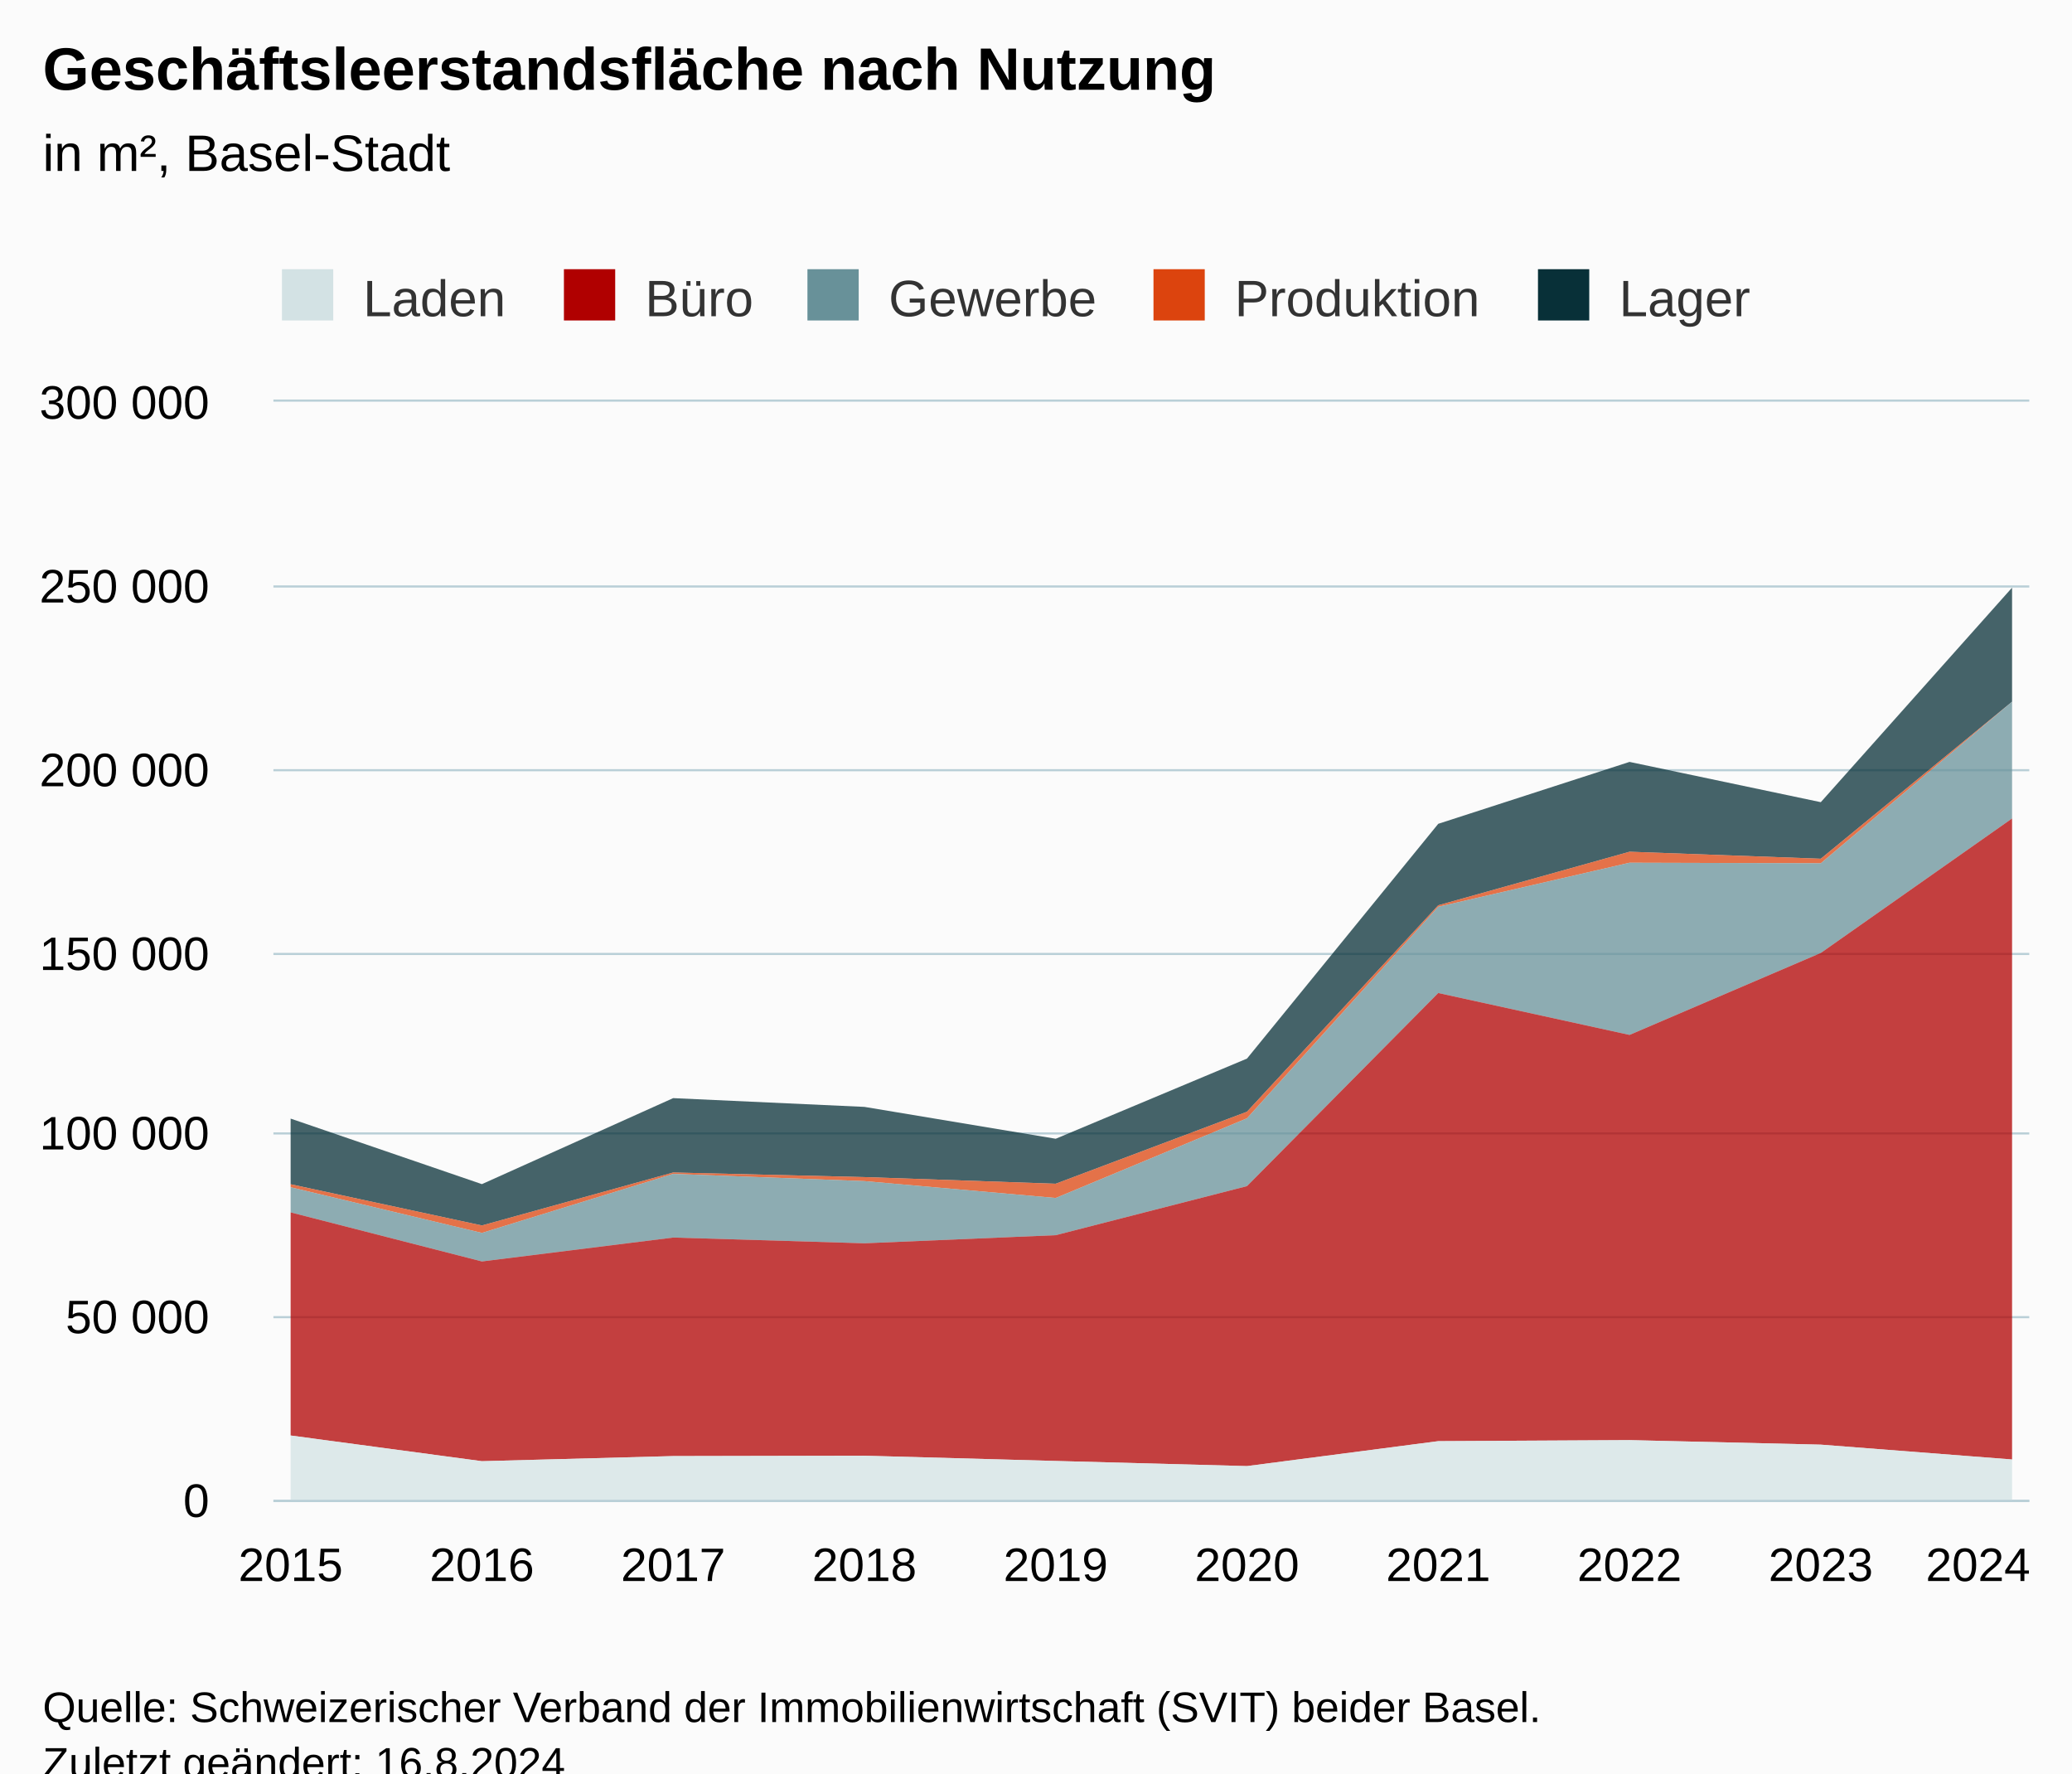
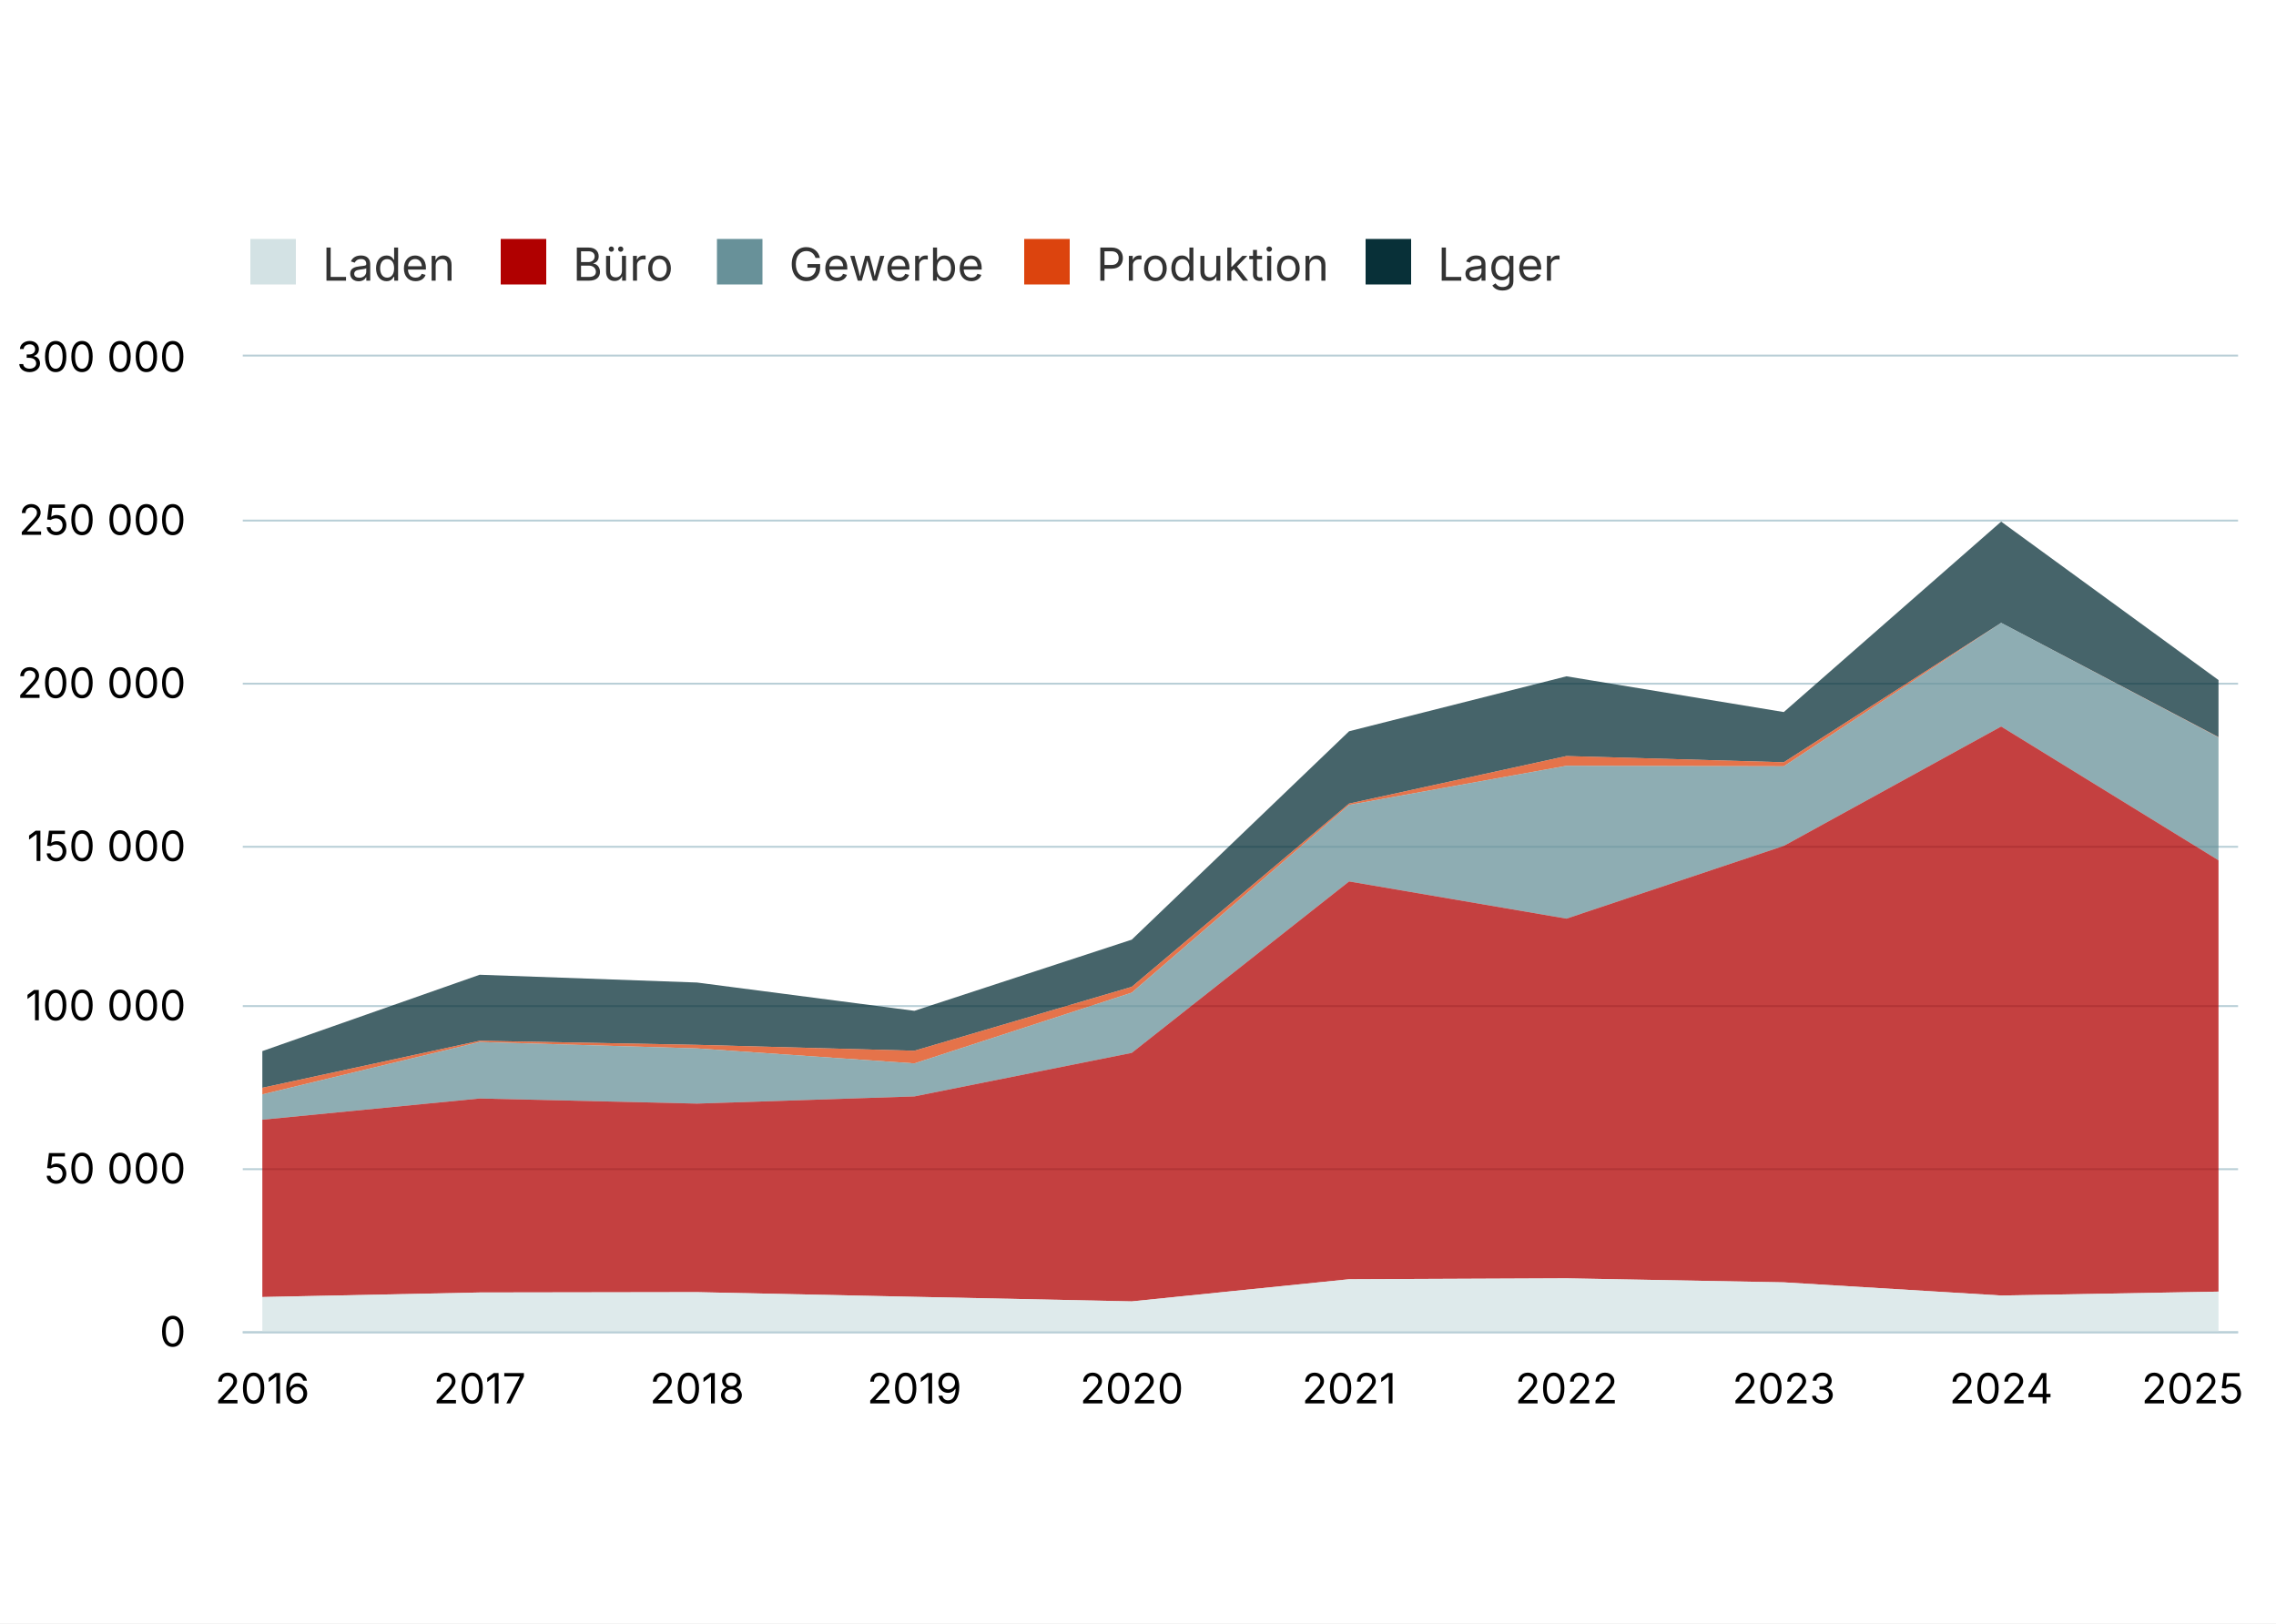
- <svg xmlns="http://www.w3.org/2000/svg" version="1.1" class="highcharts-root" style="font-family:Arial;font-size:12px;" viewBox="0 0 485 415">
+ <svg xmlns="http://www.w3.org/2000/svg" version="1.1" class="highcharts-root" style="font-family:Inter,Helvetica Neue,Helvetica,Arial,sans-serif;font-size:12px;" width="600" height="428">
  <defs>
-     <clipPath id="highcharts-zns221y-57-">
-       <rect x="0" y="0" width="411" height="257" fill="none" />
+     <clipPath id="highcharts-zsv3dzn-57-">
+       <rect x="0" y="0" width="526" height="257" fill="none" />
    </clipPath>
-     <clipPath id="highcharts-zns221y-68-">
-       <rect x="0" y="0" width="411" height="257" fill="none" />
+     <clipPath id="highcharts-zsv3dzn-68-">
+       <rect x="0" y="0" width="526" height="257" fill="none" />
    </clipPath>
-     <clipPath id="highcharts-zns221y-109-">
-       <rect x="64" y="94" width="411" height="257" fill="none" />
+     <clipPath id="highcharts-zsv3dzn-109-">
+       <rect x="64" y="94" width="526" height="257" fill="none" />
    </clipPath>
  </defs>
-   <rect fill="#fbfbfb" class="highcharts-background" x="0" y="0" width="485" height="428" rx="0" ry="0" />
-   <rect fill="none" class="highcharts-plot-background" x="64" y="94" width="411" height="257" />
+   <rect fill="#ffffff" class="highcharts-background" x="0" y="0" width="600" height="428" rx="0" ry="0" />
+   <rect fill="none" class="highcharts-plot-background" x="64" y="94" width="526" height="257" />
  <g class="highcharts-pane-group" data-z-index="0" />
  <g class="highcharts-grid highcharts-xaxis-grid" data-z-index="1">
-     <path fill="none" data-z-index="1" class="highcharts-grid-line" d="M 67.5 94 L 67.5 351" opacity="1" />
-     <path fill="none" data-z-index="1" class="highcharts-grid-line" d="M 112.5 94 L 112.5 351" opacity="1" />
-     <path fill="none" data-z-index="1" class="highcharts-grid-line" d="M 157.5 94 L 157.5 351" opacity="1" />
-     <path fill="none" data-z-index="1" class="highcharts-grid-line" d="M 201.5 94 L 201.5 351" opacity="1" />
-     <path fill="none" data-z-index="1" class="highcharts-grid-line" d="M 246.5 94 L 246.5 351" opacity="1" />
-     <path fill="none" data-z-index="1" class="highcharts-grid-line" d="M 291.5 94 L 291.5 351" opacity="1" />
-     <path fill="none" data-z-index="1" class="highcharts-grid-line" d="M 336.5 94 L 336.5 351" opacity="1" />
-     <path fill="none" data-z-index="1" class="highcharts-grid-line" d="M 380.5 94 L 380.5 351" opacity="1" />
-     <path fill="none" data-z-index="1" class="highcharts-grid-line" d="M 425.5 94 L 425.5 351" opacity="1" />
-     <path fill="none" data-z-index="1" class="highcharts-grid-line" d="M 470.5 94 L 470.5 351" opacity="1" />
+     <path fill="none" data-z-index="1" class="highcharts-grid-line" d="M 68.5 94 L 68.5 351" opacity="1" />
+     <path fill="none" data-z-index="1" class="highcharts-grid-line" d="M 125.5 94 L 125.5 351" opacity="1" />
+     <path fill="none" data-z-index="1" class="highcharts-grid-line" d="M 183.5 94 L 183.5 351" opacity="1" />
+     <path fill="none" data-z-index="1" class="highcharts-grid-line" d="M 240.5 94 L 240.5 351" opacity="1" />
+     <path fill="none" data-z-index="1" class="highcharts-grid-line" d="M 297.5 94 L 297.5 351" opacity="1" />
+     <path fill="none" data-z-index="1" class="highcharts-grid-line" d="M 355.5 94 L 355.5 351" opacity="1" />
+     <path fill="none" data-z-index="1" class="highcharts-grid-line" d="M 412.5 94 L 412.5 351" opacity="1" />
+     <path fill="none" data-z-index="1" class="highcharts-grid-line" d="M 469.5 94 L 469.5 351" opacity="1" />
+     <path fill="none" data-z-index="1" class="highcharts-grid-line" d="M 527.5 94 L 527.5 351" opacity="1" />
+     <path fill="none" data-z-index="1" class="highcharts-grid-line" d="M 584.5 94 L 584.5 351" opacity="1" />
  </g>
  <g class="highcharts-grid highcharts-yaxis-grid" data-z-index="1">
-     <path fill="none" stroke="#B9CFD7" stroke-width="0.5" data-z-index="1" class="highcharts-grid-line" d="M 64 351.25 L 475 351.25" opacity="1" />
-     <path fill="none" stroke="#B9CFD7" stroke-width="0.5" data-z-index="1" class="highcharts-grid-line" d="M 64 308.25 L 475 308.25" opacity="1" />
-     <path fill="none" stroke="#B9CFD7" stroke-width="0.5" data-z-index="1" class="highcharts-grid-line" d="M 64 265.25 L 475 265.25" opacity="1" />
-     <path fill="none" stroke="#B9CFD7" stroke-width="0.5" data-z-index="1" class="highcharts-grid-line" d="M 64 223.25 L 475 223.25" opacity="1" />
-     <path fill="none" stroke="#B9CFD7" stroke-width="0.5" data-z-index="1" class="highcharts-grid-line" d="M 64 180.25 L 475 180.25" opacity="1" />
-     <path fill="none" stroke="#B9CFD7" stroke-width="0.5" data-z-index="1" class="highcharts-grid-line" d="M 64 137.25 L 475 137.25" opacity="1" />
-     <path fill="none" stroke="#B9CFD7" stroke-width="0.5" data-z-index="1" class="highcharts-grid-line" d="M 64 93.75 L 475 93.75" opacity="1" />
+     <path fill="none" stroke="#B9CFD7" stroke-width="0.5" data-z-index="1" class="highcharts-grid-line" d="M 64 351.25 L 590 351.25" opacity="1" />
+     <path fill="none" stroke="#B9CFD7" stroke-width="0.5" data-z-index="1" class="highcharts-grid-line" d="M 64 308.25 L 590 308.25" opacity="1" />
+     <path fill="none" stroke="#B9CFD7" stroke-width="0.5" data-z-index="1" class="highcharts-grid-line" d="M 64 265.25 L 590 265.25" opacity="1" />
+     <path fill="none" stroke="#B9CFD7" stroke-width="0.5" data-z-index="1" class="highcharts-grid-line" d="M 64 223.25 L 590 223.25" opacity="1" />
+     <path fill="none" stroke="#B9CFD7" stroke-width="0.5" data-z-index="1" class="highcharts-grid-line" d="M 64 180.25 L 590 180.25" opacity="1" />
+     <path fill="none" stroke="#B9CFD7" stroke-width="0.5" data-z-index="1" class="highcharts-grid-line" d="M 64 137.25 L 590 137.25" opacity="1" />
+     <path fill="none" stroke="#B9CFD7" stroke-width="0.5" data-z-index="1" class="highcharts-grid-line" d="M 64 93.75 L 590 93.75" opacity="1" />
  </g>
-   <rect fill="none" class="highcharts-plot-border" data-z-index="1" x="64" y="94" width="411" height="257" />
+   <rect fill="none" class="highcharts-plot-border" data-z-index="1" x="64" y="94" width="526" height="257" />
  <g class="highcharts-axis highcharts-xaxis" data-z-index="2">
-     <path fill="none" class="highcharts-axis-line" stroke="#B9CFD7" stroke-width="0.5" data-z-index="7" d="M 64 351.25 L 475 351.25" />
+     <path fill="none" class="highcharts-axis-line" stroke="#B9CFD7" stroke-width="0.5" data-z-index="7" d="M 64 351.25 L 590 351.25" />
  </g>
  <g class="highcharts-axis highcharts-yaxis" data-z-index="2">
    <path fill="none" class="highcharts-axis-line" data-z-index="7" d="M 64 94 L 64 351" />
  </g>
  <g class="highcharts-series-group" data-z-index="3">
-     <g class="highcharts-series highcharts-series-0 highcharts-area-series" data-z-index="0.1" opacity="1" transform="translate(64,94) scale(1 1)" clip-path="url(#highcharts-zns221y-68-)">
-       <path fill="rgb(8,48,56)" fill-opacity="0.75" d="M 4.029 167.782 L 48.801 183.118 L 93.572 162.989 L 138.343 165.039 L 183.114 172.496 L 227.886 153.735 L 272.657 98.792 L 317.428 84.305 L 362.199 93.73 L 406.971 43.524 L 406.971 70.214 L 362.199 106.965 L 317.428 105.33 L 272.657 117.859 L 227.886 166.174 L 183.114 183.022 L 138.343 181.469 L 93.572 180.394 L 48.801 192.791 L 4.029 183.142" class="highcharts-area" data-z-index="0" />
-       <path fill="none" d="M 4.029 167.782 L 48.801 183.118 L 93.572 162.989 L 138.343 165.039 L 183.114 172.496 L 227.886 153.735 L 272.657 98.792 L 317.428 84.305 L 362.199 93.73 L 406.971 43.524" class="highcharts-graph" data-z-index="1" stroke-linejoin="round" stroke-linecap="round" />
+     <g class="highcharts-series highcharts-series-0 highcharts-area-series" data-z-index="0.1" opacity="1" transform="translate(64,94) scale(1 1)" clip-path="url(#highcharts-zsv3dzn-68-)">
+       <path fill="rgb(8,48,56)" fill-opacity="0.75" d="M 5.157 183.118 L 62.455 162.989 L 119.754 165.039 L 177.052 172.496 L 234.351 153.735 L 291.649 98.792 L 348.948 84.305 L 406.246 93.73 L 463.545 43.524 L 520.843 85.291 L 520.843 100.344 L 463.545 70.214 L 406.246 106.965 L 348.948 105.33 L 291.649 117.859 L 234.351 166.174 L 177.052 183.022 L 119.754 181.469 L 62.455 180.394 L 5.157 192.791" class="highcharts-area" data-z-index="0" />
+       <path fill="none" d="M 5.157 183.118 L 62.455 162.989 L 119.754 165.039 L 177.052 172.496 L 234.351 153.735 L 291.649 98.792 L 348.948 84.305 L 406.246 93.73 L 463.545 43.524 L 520.843 85.291" class="highcharts-graph" data-z-index="1" stroke-linejoin="round" stroke-linecap="round" />
    </g>
    <g class="highcharts-markers highcharts-series-0 highcharts-area-series" data-z-index="0.1" opacity="1" transform="translate(64,94) scale(1 1)" clip-path="none" />
-     <g class="highcharts-series highcharts-series-1 highcharts-area-series" data-z-index="0.1" opacity="1" transform="translate(64,94) scale(1 1)" clip-path="url(#highcharts-zns221y-68-)">
-       <path fill="rgb(220,68,14)" fill-opacity="0.75" d="M 4.029 183.142 L 48.801 192.791 L 93.572 180.394 L 138.343 181.469 L 183.114 183.022 L 227.886 166.174 L 272.657 117.859 L 317.428 105.33 L 362.199 106.965 L 406.971 70.214 L 406.971 70.214 L 362.199 108.029 L 317.428 107.9 L 272.657 118.211 L 227.886 167.708 L 183.114 186.36 L 138.343 182.409 L 93.572 180.72 L 48.801 194.534 L 4.029 183.846" class="highcharts-area" data-z-index="0" />
-       <path fill="none" d="M 4.029 183.142 L 48.801 192.791 L 93.572 180.394 L 138.343 181.469 L 183.114 183.022 L 227.886 166.174 L 272.657 117.859 L 317.428 105.33 L 362.199 106.965 L 406.971 70.214" class="highcharts-graph" data-z-index="1" stroke-linejoin="round" stroke-linecap="round" />
+     <g class="highcharts-series highcharts-series-1 highcharts-area-series" data-z-index="0.1" opacity="1" transform="translate(64,94) scale(1 1)" clip-path="url(#highcharts-zsv3dzn-68-)">
+       <path fill="rgb(220,68,14)" fill-opacity="0.75" d="M 5.157 192.791 L 62.455 180.394 L 119.754 181.469 L 177.052 183.022 L 234.351 166.174 L 291.649 117.859 L 348.948 105.33 L 406.246 106.965 L 463.545 70.214 L 520.843 100.344 L 520.843 100.43 L 463.545 70.214 L 406.246 108.029 L 348.948 107.9 L 291.649 118.211 L 234.351 167.708 L 177.052 186.36 L 119.754 182.409 L 62.455 180.72 L 5.157 194.534" class="highcharts-area" data-z-index="0" />
+       <path fill="none" d="M 5.157 192.791 L 62.455 180.394 L 119.754 181.469 L 177.052 183.022 L 234.351 166.174 L 291.649 117.859 L 348.948 105.33 L 406.246 106.965 L 463.545 70.214 L 520.843 100.344" class="highcharts-graph" data-z-index="1" stroke-linejoin="round" stroke-linecap="round" />
    </g>
    <g class="highcharts-markers highcharts-series-1 highcharts-area-series" data-z-index="0.1" opacity="1" transform="translate(64,94) scale(1 1)" clip-path="none" />
-     <g class="highcharts-series highcharts-series-2 highcharts-area-series" data-z-index="0.1" opacity="1" transform="translate(64,94) scale(1 1)" clip-path="url(#highcharts-zns221y-68-)">
-       <path fill="rgb(104,145,153)" fill-opacity="0.75" d="M 4.029 183.846 L 48.801 194.534 L 93.572 180.72 L 138.343 182.409 L 183.114 186.36 L 227.886 167.708 L 272.657 118.211 L 317.428 107.9 L 362.199 108.029 L 406.971 70.214 L 406.971 97.544 L 362.199 129.016 L 317.428 148.196 L 272.657 138.39 L 227.886 183.584 L 183.114 195.065 L 138.343 196.961 L 93.572 195.616 L 48.801 201.21 L 4.029 189.728" class="highcharts-area" data-z-index="0" />
-       <path fill="none" d="M 4.029 183.846 L 48.801 194.534 L 93.572 180.72 L 138.343 182.409 L 183.114 186.36 L 227.886 167.708 L 272.657 118.211 L 317.428 107.9 L 362.199 108.029 L 406.971 70.214" class="highcharts-graph" data-z-index="1" stroke-linejoin="round" stroke-linecap="round" />
+     <g class="highcharts-series highcharts-series-2 highcharts-area-series" data-z-index="0.1" opacity="1" transform="translate(64,94) scale(1 1)" clip-path="url(#highcharts-zsv3dzn-68-)">
+       <path fill="rgb(104,145,153)" fill-opacity="0.75" d="M 5.157 194.534 L 62.455 180.72 L 119.754 182.409 L 177.052 186.36 L 234.351 167.708 L 291.649 118.211 L 348.948 107.9 L 406.246 108.029 L 463.545 70.214 L 520.843 100.43 L 520.843 132.815 L 463.545 97.544 L 406.246 129.016 L 348.948 148.196 L 291.649 138.39 L 234.351 183.584 L 177.052 195.065 L 119.754 196.961 L 62.455 195.616 L 5.157 201.21" class="highcharts-area" data-z-index="0" />
+       <path fill="none" d="M 5.157 194.534 L 62.455 180.72 L 119.754 182.409 L 177.052 186.36 L 234.351 167.708 L 291.649 118.211 L 348.948 107.9 L 406.246 108.029 L 463.545 70.214 L 520.843 100.43" class="highcharts-graph" data-z-index="1" stroke-linejoin="round" stroke-linecap="round" />
    </g>
    <g class="highcharts-markers highcharts-series-2 highcharts-area-series" data-z-index="0.1" opacity="1" transform="translate(64,94) scale(1 1)" clip-path="none" />
-     <g class="highcharts-series highcharts-series-3 highcharts-area-series" data-z-index="0.1" opacity="1" transform="translate(64,94) scale(1 1)" clip-path="url(#highcharts-zns221y-68-)">
-       <path fill="rgb(176,0,0)" fill-opacity="0.75" d="M 4.029 189.728 L 48.801 201.21 L 93.572 195.616 L 138.343 196.961 L 183.114 195.065 L 227.886 183.584 L 272.657 138.39 L 317.428 148.196 L 362.199 129.016 L 406.971 97.544 L 406.971 247.554 L 362.199 244.081 L 317.428 243.022 L 272.657 243.265 L 227.886 249.102 L 183.114 247.899 L 138.343 246.669 L 93.572 246.758 L 48.801 247.954 L 4.029 241.943" class="highcharts-area" data-z-index="0" />
-       <path fill="none" d="M 4.029 189.728 L 48.801 201.21 L 93.572 195.616 L 138.343 196.961 L 183.114 195.065 L 227.886 183.584 L 272.657 138.39 L 317.428 148.196 L 362.199 129.016 L 406.971 97.544" class="highcharts-graph" data-z-index="1" stroke-linejoin="round" stroke-linecap="round" />
+     <g class="highcharts-series highcharts-series-3 highcharts-area-series" data-z-index="0.1" opacity="1" transform="translate(64,94) scale(1 1)" clip-path="url(#highcharts-zsv3dzn-68-)">
+       <path fill="rgb(176,0,0)" fill-opacity="0.75" d="M 5.157 201.21 L 62.455 195.616 L 119.754 196.961 L 177.052 195.065 L 234.351 183.584 L 291.649 138.39 L 348.948 148.196 L 406.246 129.016 L 463.545 97.544 L 520.843 132.815 L 520.843 246.529 L 463.545 247.554 L 406.246 244.081 L 348.948 243.022 L 291.649 243.265 L 234.351 249.102 L 177.052 247.899 L 119.754 246.669 L 62.455 246.758 L 5.157 247.954" class="highcharts-area" data-z-index="0" />
+       <path fill="none" d="M 5.157 201.21 L 62.455 195.616 L 119.754 196.961 L 177.052 195.065 L 234.351 183.584 L 291.649 138.39 L 348.948 148.196 L 406.246 129.016 L 463.545 97.544 L 520.843 132.815" class="highcharts-graph" data-z-index="1" stroke-linejoin="round" stroke-linecap="round" />
    </g>
    <g class="highcharts-markers highcharts-series-3 highcharts-area-series" data-z-index="0.1" opacity="1" transform="translate(64,94) scale(1 1)" clip-path="none" />
-     <g class="highcharts-series highcharts-series-4 highcharts-area-series" data-z-index="0.1" opacity="1" transform="translate(64,94) scale(1 1)" clip-path="url(#highcharts-zns221y-68-)">
-       <path fill="rgb(211,226,228)" fill-opacity="0.75" d="M 4.029 241.943 L 48.801 247.954 L 93.572 246.758 L 138.343 246.669 L 183.114 247.899 L 227.886 249.102 L 272.657 243.265 L 317.428 243.022 L 362.199 244.081 L 406.971 247.554 L 406.971 257 L 362.199 257 L 317.428 257 L 272.657 257 L 227.886 257 L 183.114 257 L 138.343 257 L 93.572 257 L 48.801 257 L 4.029 257" class="highcharts-area" data-z-index="0" />
-       <path fill="none" d="M 4.029 241.943 L 48.801 247.954 L 93.572 246.758 L 138.343 246.669 L 183.114 247.899 L 227.886 249.102 L 272.657 243.265 L 317.428 243.022 L 362.199 244.081 L 406.971 247.554" class="highcharts-graph" data-z-index="1" stroke-linejoin="round" stroke-linecap="round" />
+     <g class="highcharts-series highcharts-series-4 highcharts-area-series" data-z-index="0.1" opacity="1" transform="translate(64,94) scale(1 1)" clip-path="url(#highcharts-zsv3dzn-68-)">
+       <path fill="rgb(211,226,228)" fill-opacity="0.75" d="M 5.157 247.954 L 62.455 246.758 L 119.754 246.669 L 177.052 247.899 L 234.351 249.102 L 291.649 243.265 L 348.948 243.022 L 406.246 244.081 L 463.545 247.554 L 520.843 246.529 L 520.843 257 L 463.545 257 L 406.246 257 L 348.948 257 L 291.649 257 L 234.351 257 L 177.052 257 L 119.754 257 L 62.455 257 L 5.157 257" class="highcharts-area" data-z-index="0" />
+       <path fill="none" d="M 5.157 247.954 L 62.455 246.758 L 119.754 246.669 L 177.052 247.899 L 234.351 249.102 L 291.649 243.265 L 348.948 243.022 L 406.246 244.081 L 463.545 247.554 L 520.843 246.529" class="highcharts-graph" data-z-index="1" stroke-linejoin="round" stroke-linecap="round" />
    </g>
    <g class="highcharts-markers highcharts-series-4 highcharts-area-series" data-z-index="0.1" opacity="1" transform="translate(64,94) scale(1 1)" clip-path="none" />
  </g>
-   <text x="10" text-anchor="start" class="highcharts-title" data-z-index="4" style="color:#000000;font-size:14px;font-weight:bold;fill:#000000;" y="21">
-     <tspan>Geschäftsleerstandsfläche nach Nutzung</tspan>
-   </text>
-   <text x="10" text-anchor="start" class="highcharts-subtitle" data-z-index="4" style="color:#000000;font-size:12px;font-weight:normal;fill:#000000;" y="40">
-     <tspan>in m², Basel-Stadt</tspan>
-   </text>
  <text x="10" text-anchor="start" class="highcharts-caption" data-z-index="4" style="color:#666666;fill:#666666;" y="385" />
  <g class="highcharts-legend" data-z-index="7" transform="translate(56,56)">
    <rect fill="none" class="highcharts-legend-box" rx="0" ry="0" x="0" y="0" width="363" height="26" visibility="visible" />
    <g data-z-index="1">
      <g>
        <g class="highcharts-legend-item highcharts-area-series highcharts-color-undefined highcharts-series-4" data-z-index="1" transform="translate(8,3)">
          <text x="21" style="color:#333333;cursor:pointer;font-size:12px;font-weight:normal;fill:#333333;" text-anchor="start" data-z-index="2" y="15">
            <tspan>Laden</tspan>
          </text>
          <rect x="2" y="4" width="12" height="12" fill="#D3E2E4" class="highcharts-point" data-z-index="3" />
        </g>
        <g class="highcharts-legend-item highcharts-area-series highcharts-color-undefined highcharts-series-3" data-z-index="1" transform="translate(74,3)">
          <text x="21" y="15" style="color:#333333;cursor:pointer;font-size:12px;font-weight:normal;fill:#333333;" text-anchor="start" data-z-index="2">
            <tspan>Büro</tspan>
          </text>
          <rect x="2" y="4" width="12" height="12" fill="#B00000" class="highcharts-point" data-z-index="3" />
        </g>
        <g class="highcharts-legend-item highcharts-area-series highcharts-color-undefined highcharts-series-2" data-z-index="1" transform="translate(131,3)">
          <text x="21" y="15" style="color:#333333;cursor:pointer;font-size:12px;font-weight:normal;fill:#333333;" text-anchor="start" data-z-index="2">
            <tspan>Gewerbe</tspan>
          </text>
          <rect x="2" y="4" width="12" height="12" fill="#689199" class="highcharts-point" data-z-index="3" />
        </g>
        <g class="highcharts-legend-item highcharts-area-series highcharts-color-undefined highcharts-series-1" data-z-index="1" transform="translate(212,3)">
          <text x="21" y="15" style="color:#333333;cursor:pointer;font-size:12px;font-weight:normal;fill:#333333;" text-anchor="start" data-z-index="2">
            <tspan>Produktion</tspan>
          </text>
          <rect x="2" y="4" width="12" height="12" fill="#DC440E" class="highcharts-point" data-z-index="3" />
        </g>
        <g class="highcharts-legend-item highcharts-area-series highcharts-color-undefined highcharts-series-0" data-z-index="1" transform="translate(302,3)">
          <text x="21" y="15" style="color:#333333;cursor:pointer;font-size:12px;font-weight:normal;fill:#333333;" text-anchor="start" data-z-index="2">
            <tspan>Lager</tspan>
          </text>
          <rect x="2" y="4" width="12" height="12" fill="#083038" class="highcharts-point" data-z-index="3" />
        </g>
      </g>
    </g>
  </g>
  <g class="highcharts-axis-labels highcharts-xaxis-labels" data-z-index="7">
-     <text x="68.029" style="color:#000000;cursor:default;font-size:11px;fill:#000000;" text-anchor="middle" transform="translate(0,0)" y="370" opacity="1">2015</text>
-     <text x="112.801" style="color:#000000;cursor:default;font-size:11px;fill:#000000;" text-anchor="middle" transform="translate(0,0)" y="370" opacity="1">2016</text>
-     <text x="157.572" style="color:#000000;cursor:default;font-size:11px;fill:#000000;" text-anchor="middle" transform="translate(0,0)" y="370" opacity="1">2017</text>
-     <text x="202.343" style="color:#000000;cursor:default;font-size:11px;fill:#000000;" text-anchor="middle" transform="translate(0,0)" y="370" opacity="1">2018</text>
-     <text x="247.114" style="color:#000000;cursor:default;font-size:11px;fill:#000000;" text-anchor="middle" transform="translate(0,0)" y="370" opacity="1">2019</text>
-     <text x="291.886" style="color:#000000;cursor:default;font-size:11px;fill:#000000;" text-anchor="middle" transform="translate(0,0)" y="370" opacity="1">2020</text>
-     <text x="336.657" style="color:#000000;cursor:default;font-size:11px;fill:#000000;" text-anchor="middle" transform="translate(0,0)" y="370" opacity="1">2021</text>
-     <text x="381.428" style="color:#000000;cursor:default;font-size:11px;fill:#000000;" text-anchor="middle" transform="translate(0,0)" y="370" opacity="1">2022</text>
-     <text x="426.199" style="color:#000000;cursor:default;font-size:11px;fill:#000000;" text-anchor="middle" transform="translate(0,0)" y="370" opacity="1">2023</text>
-     <text x="463" style="color:#000000;cursor:default;font-size:11px;fill:#000000;" text-anchor="middle" transform="translate(0,0)" y="370" opacity="1">2024</text>
+     <text x="69.157" style="color:#000000;cursor:default;font-size:11px;fill:#000000;" text-anchor="middle" transform="translate(0,0)" y="370" opacity="1">2016</text>
+     <text x="126.455" style="color:#000000;cursor:default;font-size:11px;fill:#000000;" text-anchor="middle" transform="translate(0,0)" y="370" opacity="1">2017</text>
+     <text x="183.754" style="color:#000000;cursor:default;font-size:11px;fill:#000000;" text-anchor="middle" transform="translate(0,0)" y="370" opacity="1">2018</text>
+     <text x="241.052" style="color:#000000;cursor:default;font-size:11px;fill:#000000;" text-anchor="middle" transform="translate(0,0)" y="370" opacity="1">2019</text>
+     <text x="298.351" style="color:#000000;cursor:default;font-size:11px;fill:#000000;" text-anchor="middle" transform="translate(0,0)" y="370" opacity="1">2020</text>
+     <text x="355.649" style="color:#000000;cursor:default;font-size:11px;fill:#000000;" text-anchor="middle" transform="translate(0,0)" y="370" opacity="1">2021</text>
+     <text x="412.948" style="color:#000000;cursor:default;font-size:11px;fill:#000000;" text-anchor="middle" transform="translate(0,0)" y="370" opacity="1">2022</text>
+     <text x="470.246" style="color:#000000;cursor:default;font-size:11px;fill:#000000;" text-anchor="middle" transform="translate(0,0)" y="370" opacity="1">2023</text>
+     <text x="527.545" style="color:#000000;cursor:default;font-size:11px;fill:#000000;" text-anchor="middle" transform="translate(0,0)" y="370" opacity="1">2024</text>
+     <text x="578" style="color:#000000;cursor:default;font-size:11px;fill:#000000;" text-anchor="middle" transform="translate(0,0)" y="370" opacity="1">2025</text>
  </g>
  <g class="highcharts-axis-labels highcharts-yaxis-labels" data-z-index="7">
    <text x="49" style="color:#000000;cursor:default;font-size:11px;fill:#000000;" text-anchor="end" transform="translate(0,0)" y="355" opacity="1">0</text>
    <text x="49" style="color:#000000;cursor:default;font-size:11px;fill:#000000;" text-anchor="end" transform="translate(0,0)" y="312" opacity="1">
      <tspan>50 000</tspan>
    </text>
    <text x="49" style="color:#000000;cursor:default;font-size:11px;fill:#000000;" text-anchor="end" transform="translate(0,0)" y="269" opacity="1">
      <tspan>100 000</tspan>
    </text>
    <text x="49" style="color:#000000;cursor:default;font-size:11px;fill:#000000;" text-anchor="end" transform="translate(0,0)" y="227" opacity="1">
      <tspan>150 000</tspan>
    </text>
    <text x="49" style="color:#000000;cursor:default;font-size:11px;fill:#000000;" text-anchor="end" transform="translate(0,0)" y="184" opacity="1">
      <tspan>200 000</tspan>
    </text>
    <text x="49" style="color:#000000;cursor:default;font-size:11px;fill:#000000;" text-anchor="end" transform="translate(0,0)" y="141" opacity="1">
      <tspan>250 000</tspan>
    </text>
    <text x="49" style="color:#000000;cursor:default;font-size:11px;fill:#000000;" text-anchor="end" transform="translate(0,0)" y="98" opacity="1">
      <tspan>300 000</tspan>
    </text>
  </g>
-   <text x="10" class="highcharts-credits" text-anchor="start" data-z-index="8" style="cursor:default;color:#000000;font-size:10px;fill:#000000;" y="403">
-     <tspan>Quelle: Schweizerischer Verband der Immobilienwirtschaft (SVIT) beider Basel.</tspan>
-     <tspan x="10" dy="13">Zuletzt geändert: 16.8.2024</tspan>
-   </text>
-   <g class="highcharts-control-points" data-z-index="99" clip-path="url(#highcharts-zns221y-109-)" />
</svg>
